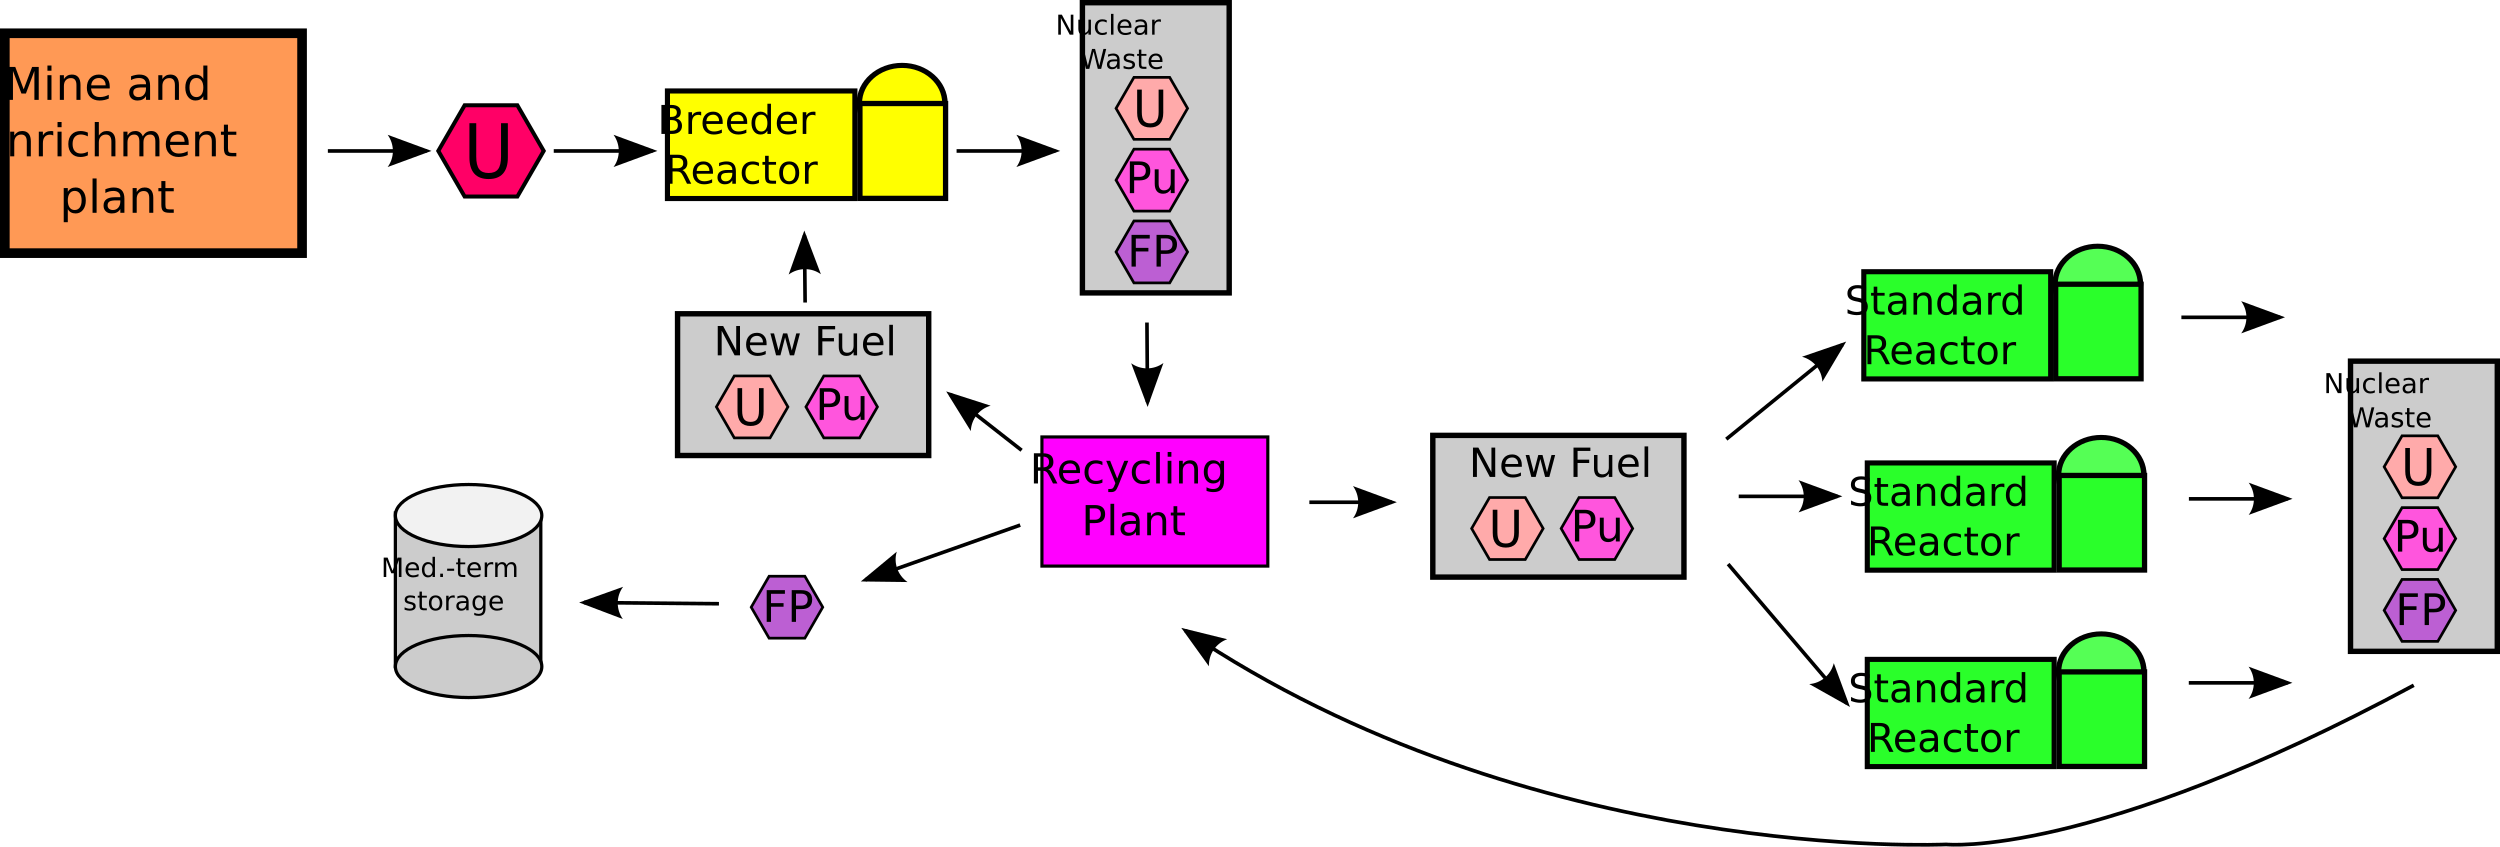
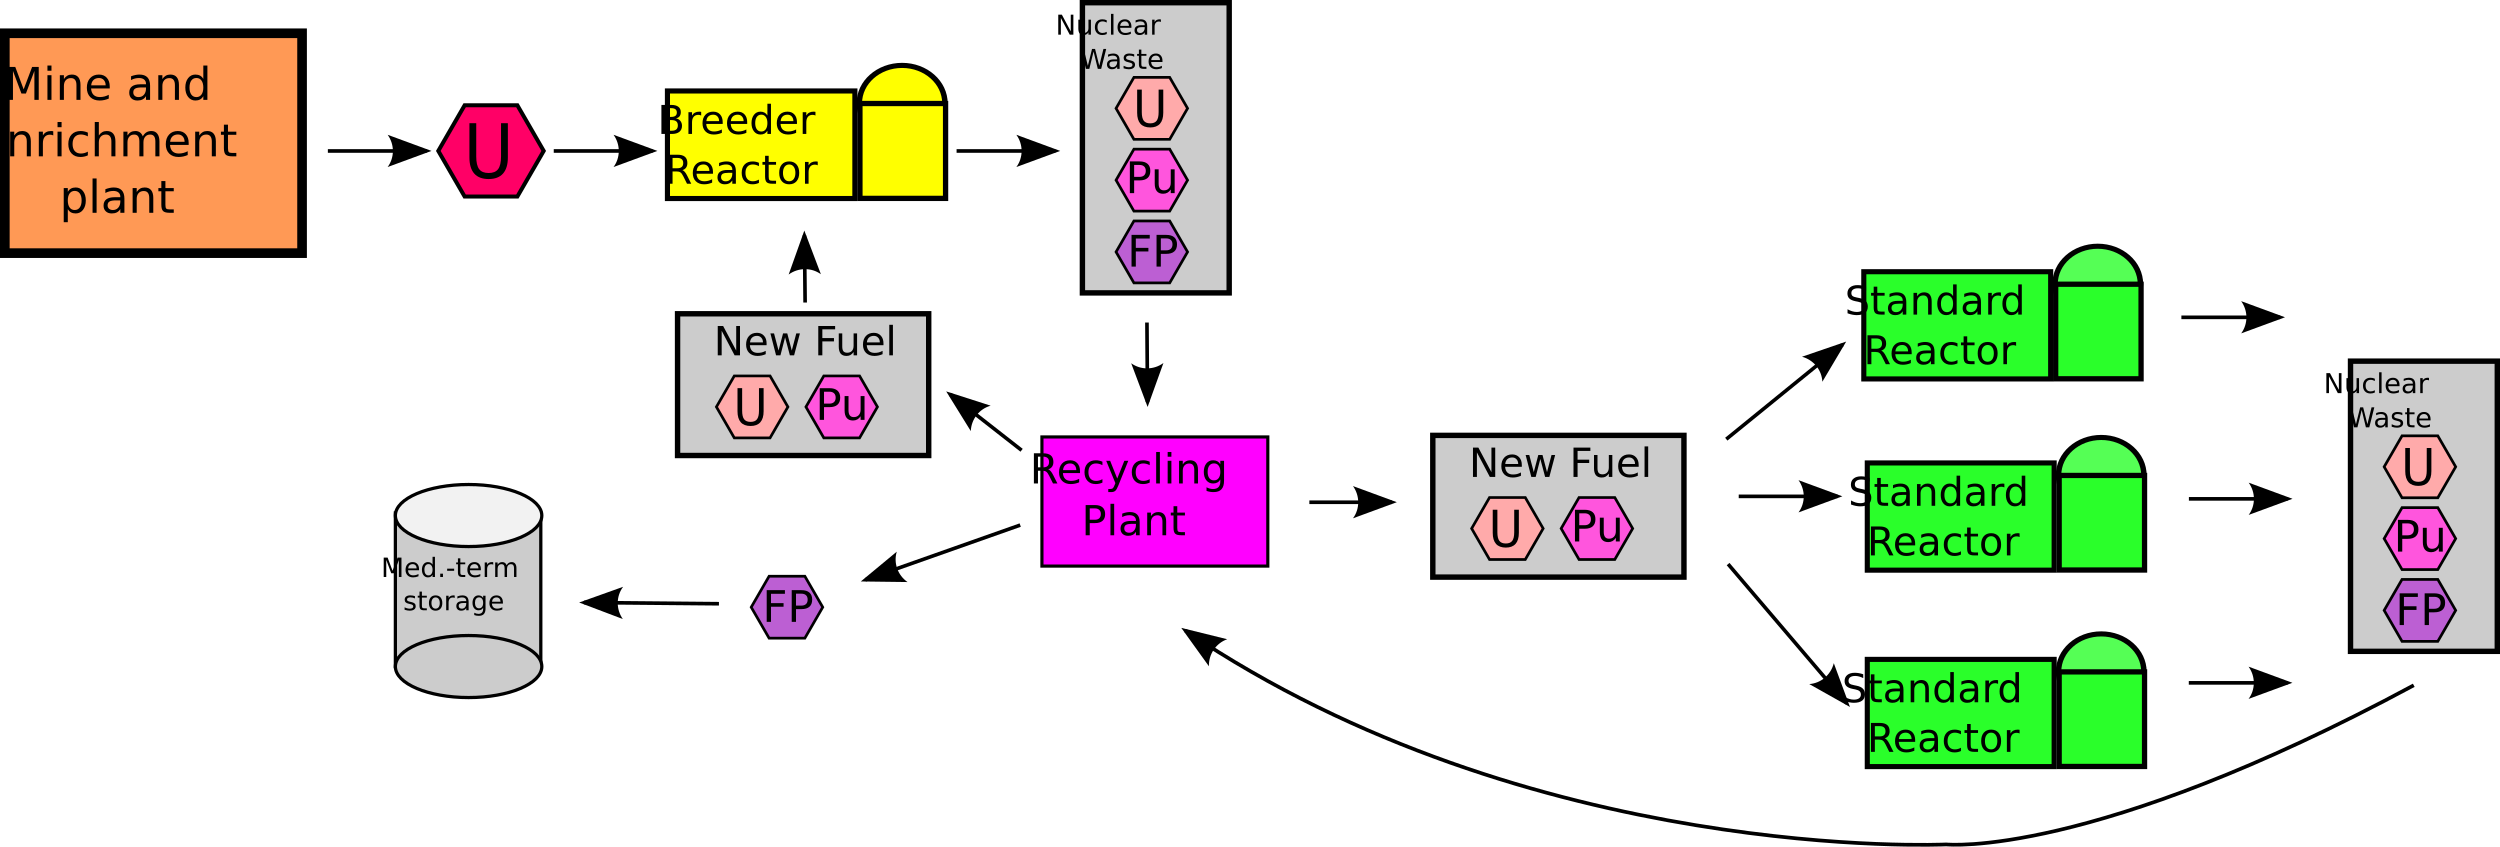
<svg xmlns="http://www.w3.org/2000/svg" width="268.71mm" height="91.006mm" viewBox="0 0 268.71 91.006" version="1.1" id="svg6745">
  <defs id="defs6739">
    <marker orient="auto" refY="0" refX="0" id="Arrow2Lend" style="overflow:visible">
      <path id="path4593" style="font-size:12px;fill-rule:evenodd;stroke-width:0.625;stroke-linejoin:round" d="M 8.719,4.034 -2.207,0.016 8.719,-4.002 c -1.745,2.372 -1.735,5.617 -6e-7,8.035 z" transform="matrix(-1.1,0,0,-1.1,-1.1,0)" />
    </marker>
    <marker orient="auto" refY="0" refX="0" id="marker6555" style="overflow:visible">
      <path id="path6553" style="font-size:12px;fill-rule:evenodd;stroke-width:0.625;stroke-linejoin:round" d="M 8.719,4.034 -2.207,0.016 8.719,-4.002 c -1.745,2.372 -1.735,5.617 -6e-7,8.035 z" transform="matrix(-1.1,0,0,-1.1,-1.1,0)" />
    </marker>
    <marker orient="auto" refY="0" refX="0" id="marker6559" style="overflow:visible">
      <path id="path6557" style="font-size:12px;fill-rule:evenodd;stroke-width:0.625;stroke-linejoin:round" d="M 8.719,4.034 -2.207,0.016 8.719,-4.002 c -1.745,2.372 -1.735,5.617 -6e-7,8.035 z" transform="matrix(-1.1,0,0,-1.1,-1.1,0)" />
    </marker>
    <marker orient="auto" refY="0" refX="0" id="marker6563" style="overflow:visible">
      <path id="path6561" style="font-size:12px;fill-rule:evenodd;stroke-width:0.625;stroke-linejoin:round" d="M 8.719,4.034 -2.207,0.016 8.719,-4.002 c -1.745,2.372 -1.735,5.617 -6e-7,8.035 z" transform="matrix(-1.1,0,0,-1.1,-1.1,0)" />
    </marker>
    <marker orient="auto" refY="0" refX="0" id="marker6567" style="overflow:visible">
      <path id="path6565" style="font-size:12px;fill-rule:evenodd;stroke-width:0.625;stroke-linejoin:round" d="M 8.719,4.034 -2.207,0.016 8.719,-4.002 c -1.745,2.372 -1.735,5.617 -6e-7,8.035 z" transform="matrix(-1.1,0,0,-1.1,-1.1,0)" />
    </marker>
    <marker orient="auto" refY="0" refX="0" id="marker6571" style="overflow:visible">
      <path id="path6569" style="font-size:12px;fill-rule:evenodd;stroke-width:0.625;stroke-linejoin:round" d="M 8.719,4.034 -2.207,0.016 8.719,-4.002 c -1.745,2.372 -1.735,5.617 -6e-7,8.035 z" transform="matrix(-1.1,0,0,-1.1,-1.1,0)" />
    </marker>
    <marker orient="auto" refY="0" refX="0" id="marker6575" style="overflow:visible">
      <path id="path6573" style="font-size:12px;fill-rule:evenodd;stroke-width:0.625;stroke-linejoin:round" d="M 8.719,4.034 -2.207,0.016 8.719,-4.002 c -1.745,2.372 -1.735,5.617 -6e-7,8.035 z" transform="matrix(-1.1,0,0,-1.1,-1.1,0)" />
    </marker>
    <marker orient="auto" refY="0" refX="0" id="marker6579" style="overflow:visible">
      <path id="path6577" style="font-size:12px;fill-rule:evenodd;stroke-width:0.625;stroke-linejoin:round" d="M 8.719,4.034 -2.207,0.016 8.719,-4.002 c -1.745,2.372 -1.735,5.617 -6e-7,8.035 z" transform="matrix(-1.1,0,0,-1.1,-1.1,0)" />
    </marker>
    <marker orient="auto" refY="0" refX="0" id="marker6583" style="overflow:visible">
      <path id="path6581" style="font-size:12px;fill-rule:evenodd;stroke-width:0.625;stroke-linejoin:round" d="M 8.719,4.034 -2.207,0.016 8.719,-4.002 c -1.745,2.372 -1.735,5.617 -6e-7,8.035 z" transform="matrix(-1.1,0,0,-1.1,-1.1,0)" />
    </marker>
    <marker orient="auto" refY="0" refX="0" id="marker6587" style="overflow:visible">
      <path id="path6585" style="font-size:12px;fill-rule:evenodd;stroke-width:0.625;stroke-linejoin:round" d="M 8.719,4.034 -2.207,0.016 8.719,-4.002 c -1.745,2.372 -1.735,5.617 -6e-7,8.035 z" transform="matrix(-1.1,0,0,-1.1,-1.1,0)" />
    </marker>
    <marker orient="auto" refY="0" refX="0" id="marker6591" style="overflow:visible">
      <path id="path6589" style="font-size:12px;fill-rule:evenodd;stroke-width:0.625;stroke-linejoin:round" d="M 8.719,4.034 -2.207,0.016 8.719,-4.002 c -1.745,2.372 -1.735,5.617 -6e-7,8.035 z" transform="matrix(-1.1,0,0,-1.1,-1.1,0)" />
    </marker>
    <marker orient="auto" refY="0" refX="0" id="marker6595" style="overflow:visible">
      <path id="path6593" style="font-size:12px;fill-rule:evenodd;stroke-width:0.625;stroke-linejoin:round" d="M 8.719,4.034 -2.207,0.016 8.719,-4.002 c -1.745,2.372 -1.735,5.617 -6e-7,8.035 z" transform="matrix(-1.1,0,0,-1.1,-1.1,0)" />
    </marker>
    <marker orient="auto" refY="0" refX="0" id="marker6599" style="overflow:visible">
      <path id="path6597" style="font-size:12px;fill-rule:evenodd;stroke-width:0.625;stroke-linejoin:round" d="M 8.719,4.034 -2.207,0.016 8.719,-4.002 c -1.745,2.372 -1.735,5.617 -6e-7,8.035 z" transform="matrix(-1.1,0,0,-1.1,-1.1,0)" />
    </marker>
    <marker orient="auto" refY="0" refX="0" id="marker6603" style="overflow:visible">
      <path id="path6601" style="font-size:12px;fill-rule:evenodd;stroke-width:0.625;stroke-linejoin:round" d="M 8.719,4.034 -2.207,0.016 8.719,-4.002 c -1.745,2.372 -1.735,5.617 -6e-7,8.035 z" transform="matrix(-1.1,0,0,-1.1,-1.1,0)" />
    </marker>
    <marker orient="auto" refY="0" refX="0" id="marker6607" style="overflow:visible">
      <path id="path6605" style="font-size:12px;fill-rule:evenodd;stroke-width:0.625;stroke-linejoin:round" d="M 8.719,4.034 -2.207,0.016 8.719,-4.002 c -1.745,2.372 -1.735,5.617 -6e-7,8.035 z" transform="matrix(-1.1,0,0,-1.1,-1.1,0)" />
    </marker>
    <marker orient="auto" refY="0" refX="0" id="marker6611" style="overflow:visible">
      <path id="path6609" style="font-size:12px;fill-rule:evenodd;stroke-width:0.625;stroke-linejoin:round" d="M 8.719,4.034 -2.207,0.016 8.719,-4.002 c -1.745,2.372 -1.735,5.617 -6e-7,8.035 z" transform="matrix(-1.1,0,0,-1.1,-1.1,0)" />
    </marker>
  </defs>
  <g id="layer1" transform="translate(22.47426,-94.25884)">
    <g id="g5541" transform="matrix(0.1337566,0,0,0.1337566,15.0154,83.07688)">
      <rect y="156.697" x="256.056" height="86.433" width="150.634" id="rect5543" style="opacity:1;fill:#ffff00;fill-opacity:1;stroke:#000000;stroke-width:4.113;stroke-miterlimit:4;stroke-dasharray:none;stroke-dashoffset:0;stroke-opacity:1" />
      <ellipse ry="28.214" rx="29.643" cy="84.862" cx="483.929" transform="matrix(1.160981,0,0,1.080525,-117.1917,74.94352)" id="path5545" style="opacity:1;fill:#ffff00;fill-opacity:1;stroke:#000000;stroke-width:3.8;stroke-miterlimit:4;stroke-dasharray:none;stroke-dashoffset:0;stroke-opacity:1" />
      <rect y="166.782" x="410.732" height="76.239" width="68.828" id="rect5547" style="opacity:1;fill:#ffff00;fill-opacity:1;stroke:#000000;stroke-width:4.258;stroke-linecap:butt;stroke-miterlimit:4;stroke-dasharray:none;stroke-dashoffset:0;stroke-opacity:1" />
      <text id="text5549" y="191.248" x="328.701" style="font-style:normal;font-weight:normal;line-height:0%;font-family:'Bitstream Vera Sans';text-align:center;text-anchor:middle;fill:#000000;fill-opacity:1;stroke:none;stroke-width:1px;stroke-linecap:butt;stroke-linejoin:miter;stroke-opacity:1" xml:space="preserve">
        <tspan y="191.248" x="333.787" id="tspan5551" style="font-size:32px;line-height:1.25">Breeder </tspan>
        <tspan id="tspan5553" y="231.248" x="328.701" style="font-size:32px;line-height:1.25">Reactor</tspan>
      </text>
    </g>
    <g id="g5587" transform="matrix(0.1333376,0,0,0.1333376,143.5978,67.26946)">
      <rect y="421.443" x="256.918" height="86.433" width="150.634" id="rect5589" style="opacity:1;fill:#2aff2a;fill-opacity:1;stroke:#000000;stroke-width:4.113;stroke-miterlimit:4;stroke-dasharray:none;stroke-dashoffset:0;stroke-opacity:1" />
      <ellipse ry="28.214" rx="29.643" cy="84.862" cx="483.929" transform="matrix(1.160981,0,0,1.080525,-116.33,339.6901)" id="path5591" style="opacity:1;fill:#55ff55;fill-opacity:1;stroke:#000000;stroke-width:3.8;stroke-miterlimit:4;stroke-dasharray:none;stroke-dashoffset:0;stroke-opacity:1" />
      <rect y="431.528" x="411.593" height="76.239" width="68.828" id="rect5593" style="opacity:1;fill:#2aff2a;fill-opacity:1;stroke:#000000;stroke-width:4.258;stroke-linecap:butt;stroke-miterlimit:4;stroke-dasharray:none;stroke-dashoffset:0;stroke-opacity:1" />
      <text id="text5595" y="455.994" x="331.562" style="font-style:normal;font-weight:normal;line-height:0%;font-family:'Bitstream Vera Sans';text-align:center;text-anchor:middle;fill:#000000;fill-opacity:1;stroke:none;stroke-width:1px;stroke-linecap:butt;stroke-linejoin:miter;stroke-opacity:1" xml:space="preserve">
        <tspan y="455.994" x="336.648" id="tspan5597" style="font-size:32px;line-height:1.25">Standard </tspan>
        <tspan id="tspan5599" y="495.994" x="331.562" style="font-size:32px;line-height:1.25">Reactor</tspan>
      </text>
    </g>
    <g id="g5601" transform="matrix(0.1333376,0,0,0.1333376,12.92523,55.01521)">
-       <path d="m 151.553,452.76 -42.486,0 -21.243,-36.794 21.243,-36.794 42.486,0 21.243,36.794 z" id="path5603" style="opacity:1;fill:#ff0066;fill-opacity:1;stroke:#000000;stroke-width:3.237;stroke-linecap:butt;stroke-miterlimit:4;stroke-dasharray:none;stroke-dashoffset:0;stroke-opacity:1" />
+       <path d="m 151.553,452.76 -42.486,0 -21.243,-36.794 21.243,-36.794 42.486,0 21.243,36.794 z" id="path5603" style="opacity:1;fill:#ff0066;fill-opacity:1;stroke:#000000;stroke-width:3.237;stroke-linecap:butt;stroke-miterlimit:4;stroke-dasharray:none;stroke-dashoffset:0;stroke-opacity:1">
+         </path>
      <text transform="scale(0.9576902,1.044179)" id="text5605" y="419.263" x="112.857" style="font-style:normal;font-weight:normal;line-height:0%;font-family:'Bitstream Vera Sans';fill:#000000;fill-opacity:1;stroke:none;stroke-width:1px;stroke-linecap:butt;stroke-linejoin:miter;stroke-opacity:1" xml:space="preserve">
        <tspan y="419.263" x="112.857" id="tspan5607" style="font-size:57.983px;line-height:1.25">U</tspan>
      </text>
    </g>
    <g id="g5609" transform="matrix(0.1082107,0,0,0.1082107,-23.48341,87.2239)">
      <rect y="574.56" x="402.041" height="152.533" width="144.452" id="rect5611" style="opacity:1;fill:#cccccc;fill-opacity:1;stroke:#000000;stroke-width:3.237;stroke-linecap:butt;stroke-miterlimit:4;stroke-dasharray:none;stroke-dashoffset:0;stroke-opacity:1" />
      <ellipse ry="30.81" rx="72.731" cy="577.085" cx="474.772" transform="translate(-1.2e-6,149.9874)" id="path5613" style="opacity:1;fill:#cccccc;fill-opacity:1;stroke:#000000;stroke-width:3.237;stroke-linecap:butt;stroke-miterlimit:4;stroke-dasharray:none;stroke-dashoffset:0;stroke-opacity:1" />
      <ellipse ry="30.81" rx="72.731" cy="577.085" cx="474.772" id="path5615" style="opacity:1;fill:#f2f2f2;fill-opacity:1;stroke:#000000;stroke-width:3.237;stroke-linecap:butt;stroke-miterlimit:4;stroke-dasharray:none;stroke-dashoffset:0;stroke-opacity:1" />
      <text id="text5617" y="638.139" x="473.372" style="font-style:normal;font-weight:normal;line-height:0%;font-family:'Bitstream Vera Sans';text-align:center;text-anchor:middle;fill:#000000;fill-opacity:1;stroke:none;stroke-width:1px;stroke-linecap:butt;stroke-linejoin:miter;stroke-opacity:1" xml:space="preserve">
        <tspan id="tspan5619" y="638.139" x="477.577" style="font-size:26.458px;line-height:1.25">Med.-term </tspan>
        <tspan id="tspan5621" y="671.212" x="473.372" style="font-size:26.458px;line-height:1.25">storage</tspan>
      </text>
    </g>
    <g id="g5623" transform="matrix(0.2645833,0,0,0.2645833,-30.22849,-61.5851)">
      <rect y="590.115" x="469.023" height="117.888" width="59.63" id="rect5625" style="fill:#cccccc;fill-opacity:1;stroke:#000000;stroke-width:2.196;stroke-linecap:butt;stroke-miterlimit:4;stroke-dasharray:none;stroke-dashoffset:0;stroke-opacity:1" />
      <g transform="matrix(0.3419363,0,0,0.3419363,413.2821,519.2756)" id="g5627">
        <path style="opacity:1;fill:#ff55dd;fill-opacity:1;stroke:#000000;stroke-width:3.237;stroke-linecap:butt;stroke-miterlimit:4;stroke-dasharray:none;stroke-dashoffset:0;stroke-opacity:1" id="path5629" d="m 151.553,452.76 -42.486,0 -21.243,-36.794 21.243,-36.794 42.486,0 21.243,36.794 z" transform="translate(115.1574,2.020289)" />
        <text xml:space="preserve" style="font-style:normal;font-weight:normal;line-height:0%;font-family:'Bitstream Vera Sans';fill:#000000;fill-opacity:1;stroke:none;stroke-width:1px;stroke-linecap:butt;stroke-linejoin:miter;stroke-opacity:1" x="214.304" y="433.413" id="text5631">
          <tspan id="tspan5633" x="214.304" y="433.413" style="font-size:51.664px;line-height:1.25">Pu</tspan>
        </text>
      </g>
      <g transform="matrix(0.3419363,0,0,0.3419363,404.3014,520.4572)" id="g5635">
        <path style="opacity:1;fill:#bc5fd3;fill-opacity:1;stroke:#000000;stroke-width:3.237;stroke-linecap:butt;stroke-miterlimit:4;stroke-dasharray:none;stroke-dashoffset:0;stroke-opacity:1" id="path5637" d="m 151.553,452.76 -42.486,0 -21.243,-36.794 21.243,-36.794 42.486,0 21.243,36.794 z" transform="translate(141.4214,83.84265)" />
        <text xml:space="preserve" style="font-style:normal;font-weight:normal;line-height:0%;font-family:'Bitstream Vera Sans';fill:#000000;fill-opacity:1;stroke:none;stroke-width:1px;stroke-linecap:butt;stroke-linejoin:miter;stroke-opacity:1" x="242.568" y="517.235" id="text5639">
          <tspan id="tspan5641" x="242.568" y="517.235" style="font-size:51.664px;line-height:1.25">FP</tspan>
        </text>
      </g>
      <g id="g5643">
        <path style="fill:#ffaaaa;fill-opacity:1;stroke:#000000;stroke-width:3.237;stroke-linecap:butt;stroke-miterlimit:4;stroke-dasharray:none;stroke-dashoffset:0;stroke-opacity:1" id="path5645" d="m 151.553,452.76 -42.486,0 -21.243,-36.794 21.243,-36.794 42.486,0 21.243,36.794 z" transform="matrix(0.3419363,0,0,0.3419363,452.6585,490.8037)" />
        <text xml:space="preserve" style="font-style:normal;font-weight:normal;line-height:0%;font-family:'Bitstream Vera Sans';fill:#000000;fill-opacity:1;stroke:none;stroke-width:1px;stroke-linecap:butt;stroke-linejoin:miter;stroke-opacity:1" x="511.246" y="613.399" id="text5647" transform="scale(0.9576901,1.044179)">
          <tspan id="tspan5649" x="511.246" y="613.399" style="font-size:19.826px;line-height:1.25">U</tspan>
        </text>
      </g>
      <text id="text5651" y="603.095" x="496.676" style="font-style:normal;font-weight:normal;line-height:0%;font-family:'Bitstream Vera Sans';text-align:center;text-anchor:middle;fill:#000000;fill-opacity:1;stroke:none;stroke-width:1px;stroke-linecap:butt;stroke-linejoin:miter;stroke-opacity:1" xml:space="preserve">
        <tspan y="603.095" x="496.676" id="tspan5653" style="font-size:11.118px;line-height:1.25">Nuclear</tspan>
        <tspan id="tspan5655" y="616.993" x="496.676" style="font-size:11.118px;line-height:1.25"> Waste</tspan>
      </text>
    </g>
    <path style="fill:none;fill-rule:evenodd;stroke:#000000;stroke-width:0.392;stroke-linecap:butt;stroke-linejoin:miter;stroke-miterlimit:4;stroke-dasharray:none;stroke-opacity:1;marker-end:url(#Arrow2Lend)" d="M 12.766,110.486 H 23.383" id="path5657" />
    <path style="fill:none;fill-rule:evenodd;stroke:#000000;stroke-width:0.392;stroke-linecap:butt;stroke-linejoin:miter;stroke-miterlimit:4;stroke-dasharray:none;stroke-opacity:1;marker-end:url(#Arrow2Lend)" d="M 37.045,110.486 H 47.663" id="path5659" />
    <path style="fill:none;fill-rule:evenodd;stroke:#000000;stroke-width:0.392;stroke-linecap:butt;stroke-linejoin:miter;stroke-miterlimit:4;stroke-dasharray:none;stroke-opacity:1;marker-end:url(#Arrow2Lend)" d="m 80.343,110.486 h 10.617" id="path5661" />
    <path style="fill:none;fill-rule:evenodd;stroke:#000000;stroke-width:0.392;stroke-linecap:butt;stroke-linejoin:miter;stroke-miterlimit:4;stroke-dasharray:none;stroke-opacity:1;marker-end:url(#Arrow2Lend)" d="m 100.805,128.928 0.06,8.553" id="path5663" />
    <g id="g5665" transform="matrix(0.1390948,0,0,0.1390948,55.0077,62.34453)">
      <rect y="567.089" x="248.097" height="99.795" width="174.547" id="rect5667" style="opacity:1;fill:#ff00ff;fill-opacity:1;stroke:#000000;stroke-width:2.437;stroke-linecap:butt;stroke-miterlimit:4;stroke-dasharray:none;stroke-dashoffset:0;stroke-opacity:1" />
      <text id="text5669" y="603.047" x="332.401" style="font-style:normal;font-weight:normal;line-height:0%;font-family:'Bitstream Vera Sans';text-align:center;text-anchor:middle;fill:#000000;fill-opacity:1;stroke:none;stroke-width:1px;stroke-linecap:butt;stroke-linejoin:miter;stroke-opacity:1" xml:space="preserve">
        <tspan y="603.047" x="332.401" id="tspan5671" style="font-size:32px;line-height:1.25">Recycling</tspan>
        <tspan id="tspan5673" y="643.047" x="332.401" style="font-size:32px;line-height:1.25">Plant</tspan>
      </text>
    </g>
-     <rect style="opacity:1;fill:#cccccc;fill-opacity:1;stroke:#000000;stroke-width:0.582;stroke-linecap:butt;stroke-miterlimit:4;stroke-dasharray:none;stroke-dashoffset:0;stroke-opacity:1" id="rect5675" width="26.994" height="15.234" x="50.353" y="127.985" ry="0" />
-     <g id="g5677" transform="matrix(0.2645833,0,0,0.2645833,-29.29305,-52.77863)">
-       <path transform="matrix(0.3419363,0,0,0.3419363,286.7724,578.7982)" d="m 151.553,452.76 -42.486,0 -21.243,-36.794 21.243,-36.794 42.486,0 21.243,36.794 z" id="path5679" style="fill:#ffaaaa;fill-opacity:1;stroke:#000000;stroke-width:3.237;stroke-linecap:butt;stroke-miterlimit:4;stroke-dasharray:none;stroke-dashoffset:0;stroke-opacity:1" />
-       <text transform="scale(0.9576901,1.044179)" id="text5681" y="697.67" x="338.032" style="font-style:normal;font-weight:normal;line-height:0%;font-family:'Bitstream Vera Sans';fill:#000000;fill-opacity:1;stroke:none;stroke-width:1px;stroke-linecap:butt;stroke-linejoin:miter;stroke-opacity:1" xml:space="preserve">
-         <tspan y="697.67" x="338.032" id="tspan5683" style="font-size:19.826px;line-height:1.25">U</tspan>
-       </text>
-     </g>
-     <g id="g5685" transform="matrix(0.09047065,0,0,0.09047065,45.78549,100.179)">
-       <path transform="translate(115.1574,2.020289)" d="m 151.553,452.76 -42.486,0 -21.243,-36.794 21.243,-36.794 42.486,0 21.243,36.794 z" id="path5687" style="opacity:1;fill:#ff55dd;fill-opacity:1;stroke:#000000;stroke-width:3.237;stroke-linecap:butt;stroke-miterlimit:4;stroke-dasharray:none;stroke-dashoffset:0;stroke-opacity:1" />
-       <text id="text5689" y="433.413" x="214.304" style="font-style:normal;font-weight:normal;line-height:0%;font-family:'Bitstream Vera Sans';fill:#000000;fill-opacity:1;stroke:none;stroke-width:1px;stroke-linecap:butt;stroke-linejoin:miter;stroke-opacity:1" xml:space="preserve">
-         <tspan y="433.413" x="214.304" id="tspan5691" style="font-size:51.664px;line-height:1.25">Pu</tspan>
-       </text>
-     </g>
    <g id="g5693" transform="matrix(0.09047065,0,0,0.09047065,37.52944,114.3051)">
      <path transform="translate(141.4214,83.84265)" d="m 151.553,452.76 -42.486,0 -21.243,-36.794 21.243,-36.794 42.486,0 21.243,36.794 z" id="path5695" style="opacity:1;fill:#bc5fd3;fill-opacity:1;stroke:#000000;stroke-width:3.237;stroke-linecap:butt;stroke-miterlimit:4;stroke-dasharray:none;stroke-dashoffset:0;stroke-opacity:1" />
      <text id="text5697" y="517.235" x="242.568" style="font-style:normal;font-weight:normal;line-height:0%;font-family:'Bitstream Vera Sans';fill:#000000;fill-opacity:1;stroke:none;stroke-width:1px;stroke-linecap:butt;stroke-linejoin:miter;stroke-opacity:1" xml:space="preserve">
        <tspan y="517.235" x="242.568" id="tspan5699" style="font-size:51.664px;line-height:1.25">FP</tspan>
      </text>
    </g>
-     <text xml:space="preserve" style="font-style:normal;font-weight:normal;font-size:3.175px;line-height:0%;font-family:'Bitstream Vera Sans';fill:#000000;fill-opacity:1;stroke:none;stroke-width:0.265px;stroke-linecap:butt;stroke-linejoin:miter;stroke-opacity:1" x="54.251" y="132.454" id="text5701">
-       <tspan id="tspan5703" x="54.251" y="132.454" style="font-size:4.323px;line-height:1.25;stroke-width:0.265px">New Fuel</tspan>
-     </text>
+     <g id="g1796">
+       <rect style="opacity:1;fill:#cccccc;fill-opacity:1;stroke:#000000;stroke-width:0.582;stroke-linecap:butt;stroke-miterlimit:4;stroke-dasharray:none;stroke-dashoffset:0;stroke-opacity:1" id="rect5675" width="26.994" height="15.234" x="50.353" y="127.985" ry="0" />
+       <g id="g5677" transform="matrix(0.2645833,0,0,0.2645833,-29.29305,-52.77863)">
+         <path transform="matrix(0.3419363,0,0,0.3419363,286.7724,578.7982)" d="m 151.553,452.76 -42.486,0 -21.243,-36.794 21.243,-36.794 42.486,0 21.243,36.794 z" id="path5679" style="fill:#ffaaaa;fill-opacity:1;stroke:#000000;stroke-width:3.237;stroke-linecap:butt;stroke-miterlimit:4;stroke-dasharray:none;stroke-dashoffset:0;stroke-opacity:1" />
+         <text transform="scale(0.9576901,1.044179)" id="text5681" y="697.67" x="338.032" style="font-style:normal;font-weight:normal;line-height:0%;font-family:'Bitstream Vera Sans';fill:#000000;fill-opacity:1;stroke:none;stroke-width:1px;stroke-linecap:butt;stroke-linejoin:miter;stroke-opacity:1" xml:space="preserve">
+           <tspan y="697.67" x="338.032" id="tspan5683" style="font-size:19.826px;line-height:1.25">U</tspan>
+         </text>
+       </g>
+       <g id="g5685" transform="matrix(0.09047065,0,0,0.09047065,45.78549,100.179)">
+         <path transform="translate(115.1574,2.020289)" d="m 151.553,452.76 -42.486,0 -21.243,-36.794 21.243,-36.794 42.486,0 21.243,36.794 z" id="path5687" style="opacity:1;fill:#ff55dd;fill-opacity:1;stroke:#000000;stroke-width:3.237;stroke-linecap:butt;stroke-miterlimit:4;stroke-dasharray:none;stroke-dashoffset:0;stroke-opacity:1" />
+         <text id="text5689" y="433.413" x="214.304" style="font-style:normal;font-weight:normal;line-height:0%;font-family:'Bitstream Vera Sans';fill:#000000;fill-opacity:1;stroke:none;stroke-width:1px;stroke-linecap:butt;stroke-linejoin:miter;stroke-opacity:1" xml:space="preserve">
+           <tspan y="433.413" x="214.304" id="tspan5691" style="font-size:51.664px;line-height:1.25">Pu</tspan>
+         </text>
+       </g>
+       <text xml:space="preserve" style="font-style:normal;font-weight:normal;font-size:3.175px;line-height:0%;font-family:'Bitstream Vera Sans';fill:#000000;fill-opacity:1;stroke:none;stroke-width:0.265px;stroke-linecap:butt;stroke-linejoin:miter;stroke-opacity:1" x="54.251" y="132.454" id="text5701">
+         <tspan id="tspan5703" x="54.251" y="132.454" style="font-size:4.323px;line-height:1.25;stroke-width:0.265px">New Fuel</tspan>
+       </text>
+     </g>
    <path style="fill:none;fill-rule:evenodd;stroke:#000000;stroke-width:0.392;stroke-linecap:butt;stroke-linejoin:miter;stroke-miterlimit:4;stroke-dasharray:none;stroke-opacity:1;marker-end:url(#Arrow2Lend)" d="m 87.332,142.656 -7.691,-6.014" id="path5705" />
    <path style="fill:none;fill-rule:evenodd;stroke:#000000;stroke-width:0.392;stroke-linecap:butt;stroke-linejoin:miter;stroke-miterlimit:4;stroke-dasharray:none;stroke-opacity:1;marker-end:url(#Arrow2Lend)" d="m 87.182,150.696 -16.644,5.88" id="path5707" />
    <path style="fill:none;fill-rule:evenodd;stroke:#000000;stroke-width:0.392;stroke-linecap:butt;stroke-linejoin:miter;stroke-miterlimit:4;stroke-dasharray:none;stroke-opacity:1;marker-end:url(#Arrow2Lend)" d="m 64.063,126.775 -0.073,-7.216" id="path5709" />
    <path style="fill:none;fill-rule:evenodd;stroke:#000000;stroke-width:0.392;stroke-linecap:butt;stroke-linejoin:miter;stroke-miterlimit:4;stroke-dasharray:none;stroke-opacity:1;marker-end:url(#Arrow2Lend)" d="M 54.801,159.151 40.295,159.017" id="path5711" />
-     <rect style="opacity:1;fill:#cccccc;fill-opacity:1;stroke:#000000;stroke-width:0.582;stroke-linecap:butt;stroke-miterlimit:4;stroke-dasharray:none;stroke-dashoffset:0;stroke-opacity:1" id="rect5713" width="26.994" height="15.234" x="131.529" y="141.055" ry="0" />
-     <g id="g5715" transform="matrix(0.2645833,0,0,0.2645833,51.88245,-39.70867)">
-       <path transform="matrix(0.3419363,0,0,0.3419363,286.7724,578.7982)" d="m 151.553,452.76 -42.486,0 -21.243,-36.794 21.243,-36.794 42.486,0 21.243,36.794 z" id="path5717" style="fill:#ffaaaa;fill-opacity:1;stroke:#000000;stroke-width:3.237;stroke-linecap:butt;stroke-miterlimit:4;stroke-dasharray:none;stroke-dashoffset:0;stroke-opacity:1" />
-       <text transform="scale(0.9576901,1.044179)" id="text5719" y="697.67" x="338.032" style="font-style:normal;font-weight:normal;line-height:0%;font-family:'Bitstream Vera Sans';fill:#000000;fill-opacity:1;stroke:none;stroke-width:1px;stroke-linecap:butt;stroke-linejoin:miter;stroke-opacity:1" xml:space="preserve">
-         <tspan y="697.67" x="338.032" id="tspan5721" style="font-size:19.826px;line-height:1.25">U</tspan>
-       </text>
-     </g>
-     <g id="g5723" transform="matrix(0.09047065,0,0,0.09047065,126.961,113.2489)">
-       <path transform="translate(115.1574,2.020289)" d="m 151.553,452.76 -42.486,0 -21.243,-36.794 21.243,-36.794 42.486,0 21.243,36.794 z" id="path5725" style="opacity:1;fill:#ff55dd;fill-opacity:1;stroke:#000000;stroke-width:3.237;stroke-linecap:butt;stroke-miterlimit:4;stroke-dasharray:none;stroke-dashoffset:0;stroke-opacity:1" />
-       <text id="text5727" y="433.413" x="214.304" style="font-style:normal;font-weight:normal;line-height:0%;font-family:'Bitstream Vera Sans';fill:#000000;fill-opacity:1;stroke:none;stroke-width:1px;stroke-linecap:butt;stroke-linejoin:miter;stroke-opacity:1" xml:space="preserve">
-         <tspan y="433.413" x="214.304" id="tspan5729" style="font-size:51.664px;line-height:1.25">Pu</tspan>
-       </text>
-     </g>
-     <text xml:space="preserve" style="font-style:normal;font-weight:normal;font-size:3.175px;line-height:0%;font-family:'Bitstream Vera Sans';fill:#000000;fill-opacity:1;stroke:none;stroke-width:0.265px;stroke-linecap:butt;stroke-linejoin:miter;stroke-opacity:1" x="135.427" y="145.524" id="text5731">
-       <tspan id="tspan5733" x="135.427" y="145.524" style="font-size:4.323px;line-height:1.25;stroke-width:0.265px">New Fuel</tspan>
-     </text>
+     <g id="g1771">
+       <rect style="opacity:1;fill:#cccccc;fill-opacity:1;stroke:#000000;stroke-width:0.582;stroke-linecap:butt;stroke-miterlimit:4;stroke-dasharray:none;stroke-dashoffset:0;stroke-opacity:1" id="rect5713" width="26.994" height="15.234" x="131.529" y="141.055" ry="0" />
+       <g id="g5715" transform="matrix(0.2645833,0,0,0.2645833,51.88245,-39.70867)">
+         <path transform="matrix(0.3419363,0,0,0.3419363,286.7724,578.7982)" d="m 151.553,452.76 -42.486,0 -21.243,-36.794 21.243,-36.794 42.486,0 21.243,36.794 z" id="path5717" style="fill:#ffaaaa;fill-opacity:1;stroke:#000000;stroke-width:3.237;stroke-linecap:butt;stroke-miterlimit:4;stroke-dasharray:none;stroke-dashoffset:0;stroke-opacity:1" />
+         <text transform="scale(0.9576901,1.044179)" id="text5719" y="697.67" x="338.032" style="font-style:normal;font-weight:normal;line-height:0%;font-family:'Bitstream Vera Sans';fill:#000000;fill-opacity:1;stroke:none;stroke-width:1px;stroke-linecap:butt;stroke-linejoin:miter;stroke-opacity:1" xml:space="preserve">
+           <tspan y="697.67" x="338.032" id="tspan5721" style="font-size:19.826px;line-height:1.25">U</tspan>
+         </text>
+       </g>
+       <g id="g5723" transform="matrix(0.09047065,0,0,0.09047065,126.961,113.2489)">
+         <path transform="translate(115.1574,2.020289)" d="m 151.553,452.76 -42.486,0 -21.243,-36.794 21.243,-36.794 42.486,0 21.243,36.794 z" id="path5725" style="opacity:1;fill:#ff55dd;fill-opacity:1;stroke:#000000;stroke-width:3.237;stroke-linecap:butt;stroke-miterlimit:4;stroke-dasharray:none;stroke-dashoffset:0;stroke-opacity:1" />
+         <text id="text5727" y="433.413" x="214.304" style="font-style:normal;font-weight:normal;line-height:0%;font-family:'Bitstream Vera Sans';fill:#000000;fill-opacity:1;stroke:none;stroke-width:1px;stroke-linecap:butt;stroke-linejoin:miter;stroke-opacity:1" xml:space="preserve">
+           <tspan y="433.413" x="214.304" id="tspan5729" style="font-size:51.664px;line-height:1.25">Pu</tspan>
+         </text>
+       </g>
+       <text xml:space="preserve" style="font-style:normal;font-weight:normal;font-size:3.175px;line-height:0%;font-family:'Bitstream Vera Sans';fill:#000000;fill-opacity:1;stroke:none;stroke-width:0.265px;stroke-linecap:butt;stroke-linejoin:miter;stroke-opacity:1" x="135.427" y="145.524" id="text5731">
+         <tspan id="tspan5733" x="135.427" y="145.524" style="font-size:4.323px;line-height:1.25;stroke-width:0.265px">New Fuel</tspan>
+       </text>
+     </g>
    <g id="g5735" transform="matrix(0.1333376,0,0,0.1333376,143.972,87.82296)">
      <rect y="421.443" x="256.918" height="86.433" width="150.634" id="rect5737" style="opacity:1;fill:#2aff2a;fill-opacity:1;stroke:#000000;stroke-width:4.113;stroke-miterlimit:4;stroke-dasharray:none;stroke-dashoffset:0;stroke-opacity:1" />
      <ellipse ry="28.214" rx="29.643" cy="84.862" cx="483.929" transform="matrix(1.160981,0,0,1.080525,-116.33,339.6901)" id="path5739" style="opacity:1;fill:#55ff55;fill-opacity:1;stroke:#000000;stroke-width:3.8;stroke-miterlimit:4;stroke-dasharray:none;stroke-dashoffset:0;stroke-opacity:1" />
      <rect y="431.528" x="411.593" height="76.239" width="68.828" id="rect5741" style="opacity:1;fill:#2aff2a;fill-opacity:1;stroke:#000000;stroke-width:4.258;stroke-linecap:butt;stroke-miterlimit:4;stroke-dasharray:none;stroke-dashoffset:0;stroke-opacity:1" />
      <text id="text5743" y="455.994" x="331.562" style="font-style:normal;font-weight:normal;line-height:0%;font-family:'Bitstream Vera Sans';text-align:center;text-anchor:middle;fill:#000000;fill-opacity:1;stroke:none;stroke-width:1px;stroke-linecap:butt;stroke-linejoin:miter;stroke-opacity:1" xml:space="preserve">
        <tspan y="455.994" x="336.648" id="tspan5745" style="font-size:32px;line-height:1.25">Standard </tspan>
        <tspan id="tspan5747" y="495.994" x="331.562" style="font-size:32px;line-height:1.25">Reactor</tspan>
      </text>
    </g>
    <g id="g5749" transform="matrix(0.1333376,0,0,0.1333376,143.972,108.9373)">
      <rect y="421.443" x="256.918" height="86.433" width="150.634" id="rect5751" style="opacity:1;fill:#2aff2a;fill-opacity:1;stroke:#000000;stroke-width:4.113;stroke-miterlimit:4;stroke-dasharray:none;stroke-dashoffset:0;stroke-opacity:1" />
      <ellipse ry="28.214" rx="29.643" cy="84.862" cx="483.929" transform="matrix(1.160981,0,0,1.080525,-116.33,339.6901)" id="path5753" style="opacity:1;fill:#55ff55;fill-opacity:1;stroke:#000000;stroke-width:3.8;stroke-miterlimit:4;stroke-dasharray:none;stroke-dashoffset:0;stroke-opacity:1" />
      <rect y="431.528" x="411.593" height="76.239" width="68.828" id="rect5755" style="opacity:1;fill:#2aff2a;fill-opacity:1;stroke:#000000;stroke-width:4.258;stroke-linecap:butt;stroke-miterlimit:4;stroke-dasharray:none;stroke-dashoffset:0;stroke-opacity:1" />
      <text id="text5757" y="455.994" x="331.562" style="font-style:normal;font-weight:normal;line-height:0%;font-family:'Bitstream Vera Sans';text-align:center;text-anchor:middle;fill:#000000;fill-opacity:1;stroke:none;stroke-width:1px;stroke-linecap:butt;stroke-linejoin:miter;stroke-opacity:1" xml:space="preserve">
-         <tspan y="455.994" x="336.648" id="tspan5759" style="font-size:32px;line-height:1.25">Standard </tspan>
+         <tspan y="455.994" x="331.562" id="tspan5759" style="font-size:32px;line-height:1.25">Standard </tspan>
        <tspan id="tspan5761" y="495.994" x="331.562" style="font-size:32px;line-height:1.25">Reactor</tspan>
      </text>
    </g>
    <path style="fill:none;fill-rule:evenodd;stroke:#000000;stroke-width:0.392;stroke-linecap:butt;stroke-linejoin:miter;stroke-miterlimit:4;stroke-dasharray:none;stroke-opacity:1;marker-end:url(#Arrow2Lend)" d="m 118.261,148.243 h 8.88" id="path5763" />
    <path style="fill:none;fill-rule:evenodd;stroke:#000000;stroke-width:0.392;stroke-linecap:butt;stroke-linejoin:miter;stroke-miterlimit:4;stroke-dasharray:none;stroke-opacity:1;marker-end:url(#Arrow2Lend)" d="M 164.411,147.61 H 175.028" id="path5765" />
    <path style="fill:none;fill-rule:evenodd;stroke:#000000;stroke-width:0.392;stroke-linecap:butt;stroke-linejoin:miter;stroke-miterlimit:4;stroke-dasharray:none;stroke-opacity:1;marker-end:url(#Arrow2Lend)" d="m 163.074,141.463 12.488,-10.156" id="path5767" />
    <path style="fill:none;fill-rule:evenodd;stroke:#000000;stroke-width:0.392;stroke-linecap:butt;stroke-linejoin:miter;stroke-miterlimit:4;stroke-dasharray:none;stroke-opacity:1;marker-end:url(#Arrow2Lend)" d="m 163.269,154.889 12.756,14.967" id="path5771" />
    <g id="g5773" transform="matrix(0.2645833,0,0,0.2645833,106.0731,-23.05772)">
      <rect y="590.115" x="469.023" height="117.888" width="59.63" id="rect5775" style="fill:#cccccc;fill-opacity:1;stroke:#000000;stroke-width:2.196;stroke-linecap:butt;stroke-miterlimit:4;stroke-dasharray:none;stroke-dashoffset:0;stroke-opacity:1" />
      <g transform="matrix(0.3419363,0,0,0.3419363,413.2821,519.2756)" id="g5777">
        <path style="opacity:1;fill:#ff55dd;fill-opacity:1;stroke:#000000;stroke-width:3.237;stroke-linecap:butt;stroke-miterlimit:4;stroke-dasharray:none;stroke-dashoffset:0;stroke-opacity:1" id="path5779" d="m 151.553,452.76 -42.486,0 -21.243,-36.794 21.243,-36.794 42.486,0 21.243,36.794 z" transform="translate(115.1574,2.020289)" />
        <text xml:space="preserve" style="font-style:normal;font-weight:normal;line-height:0%;font-family:'Bitstream Vera Sans';fill:#000000;fill-opacity:1;stroke:none;stroke-width:1px;stroke-linecap:butt;stroke-linejoin:miter;stroke-opacity:1" x="214.304" y="433.413" id="text5781">
          <tspan id="tspan5783" x="214.304" y="433.413" style="font-size:51.664px;line-height:1.25">Pu</tspan>
        </text>
      </g>
      <g transform="matrix(0.3419363,0,0,0.3419363,404.3014,520.4572)" id="g5785">
        <path style="opacity:1;fill:#bc5fd3;fill-opacity:1;stroke:#000000;stroke-width:3.237;stroke-linecap:butt;stroke-miterlimit:4;stroke-dasharray:none;stroke-dashoffset:0;stroke-opacity:1" id="path5787" d="m 151.553,452.76 -42.486,0 -21.243,-36.794 21.243,-36.794 42.486,0 21.243,36.794 z" transform="translate(141.4214,83.84265)" />
        <text xml:space="preserve" style="font-style:normal;font-weight:normal;line-height:0%;font-family:'Bitstream Vera Sans';fill:#000000;fill-opacity:1;stroke:none;stroke-width:1px;stroke-linecap:butt;stroke-linejoin:miter;stroke-opacity:1" x="242.568" y="517.235" id="text5789">
          <tspan id="tspan5791" x="242.568" y="517.235" style="font-size:51.664px;line-height:1.25">FP</tspan>
        </text>
      </g>
      <g id="g5793">
        <path style="fill:#ffaaaa;fill-opacity:1;stroke:#000000;stroke-width:3.237;stroke-linecap:butt;stroke-miterlimit:4;stroke-dasharray:none;stroke-dashoffset:0;stroke-opacity:1" id="path5795" d="m 151.553,452.76 -42.486,0 -21.243,-36.794 21.243,-36.794 42.486,0 21.243,36.794 z" transform="matrix(0.3419363,0,0,0.3419363,452.6585,490.8037)" />
        <text xml:space="preserve" style="font-style:normal;font-weight:normal;line-height:0%;font-family:'Bitstream Vera Sans';fill:#000000;fill-opacity:1;stroke:none;stroke-width:1px;stroke-linecap:butt;stroke-linejoin:miter;stroke-opacity:1" x="511.246" y="613.399" id="text5797" transform="scale(0.9576901,1.044179)">
          <tspan id="tspan5799" x="511.246" y="613.399" style="font-size:19.826px;line-height:1.25">U</tspan>
        </text>
      </g>
      <text id="text5801" y="603.095" x="496.676" style="font-style:normal;font-weight:normal;line-height:0%;font-family:'Bitstream Vera Sans';text-align:center;text-anchor:middle;fill:#000000;fill-opacity:1;stroke:none;stroke-width:1px;stroke-linecap:butt;stroke-linejoin:miter;stroke-opacity:1" xml:space="preserve">
        <tspan y="603.095" x="496.676" id="tspan5803" style="font-size:11.118px;line-height:1.25">Nuclear</tspan>
        <tspan id="tspan5805" y="616.993" x="496.676" style="font-size:11.118px;line-height:1.25"> Waste</tspan>
      </text>
    </g>
    <path style="fill:none;fill-rule:evenodd;stroke:#000000;stroke-width:0.392;stroke-linecap:butt;stroke-linejoin:miter;stroke-miterlimit:4;stroke-dasharray:none;stroke-opacity:1;marker-end:url(#Arrow2Lend)" d="m 211.99,128.367 h 10.617" id="path5807" />
    <path style="fill:none;fill-rule:evenodd;stroke:#000000;stroke-width:0.392;stroke-linecap:butt;stroke-linejoin:miter;stroke-miterlimit:4;stroke-dasharray:none;stroke-opacity:1;marker-end:url(#Arrow2Lend)" d="m 212.797,147.878 h 10.617" id="path5809" />
    <path style="fill:none;fill-rule:evenodd;stroke:#000000;stroke-width:0.392;stroke-linecap:butt;stroke-linejoin:miter;stroke-miterlimit:4;stroke-dasharray:none;stroke-opacity:1;marker-end:url(#Arrow2Lend)" d="m 212.786,167.655 h 10.617" id="path5811" />
    <path style="fill:none;fill-rule:evenodd;stroke:#000000;stroke-width:0.397;stroke-linecap:butt;stroke-linejoin:miter;stroke-miterlimit:4;stroke-dasharray:none;stroke-opacity:1;marker-end:url(#Arrow2Lend)" d="m 236.967,167.916 c -34.745,18.709 -50.247,17.105 -50.247,17.105 0,0 -44.634,2.138 -81.784,-22.985" id="path5817" />
    <g id="g6368" transform="matrix(0.2645833,0,0,0.2645833,-34.15896,57.72547)">
      <rect y="151.595" x="46.121" height="89.318" width="120.753" id="rect6370" style="fill:#ff9955;fill-opacity:1;stroke:#000000;stroke-width:3.918;stroke-miterlimit:4;stroke-dasharray:none;stroke-dashoffset:0;stroke-opacity:1" />
      <text id="text6372" y="178.647" x="105.138" style="font-style:normal;font-weight:normal;line-height:0%;font-family:'Bitstream Vera Sans';text-align:center;text-anchor:middle;fill:#000000;fill-opacity:1;stroke:none;stroke-width:1px;stroke-linecap:butt;stroke-linejoin:miter;stroke-opacity:1" xml:space="preserve">
        <tspan y="178.647" x="108.055" id="tspan6374" style="font-size:18.351px;line-height:1.25">Mine and </tspan>
        <tspan id="tspan6376" y="201.586" x="105.138" style="font-size:18.351px;line-height:1.25">enrichment</tspan>
        <tspan id="tspan6378" y="224.525" x="105.138" style="font-size:18.351px;line-height:1.25">plant</tspan>
      </text>
    </g>
  </g>
</svg>
